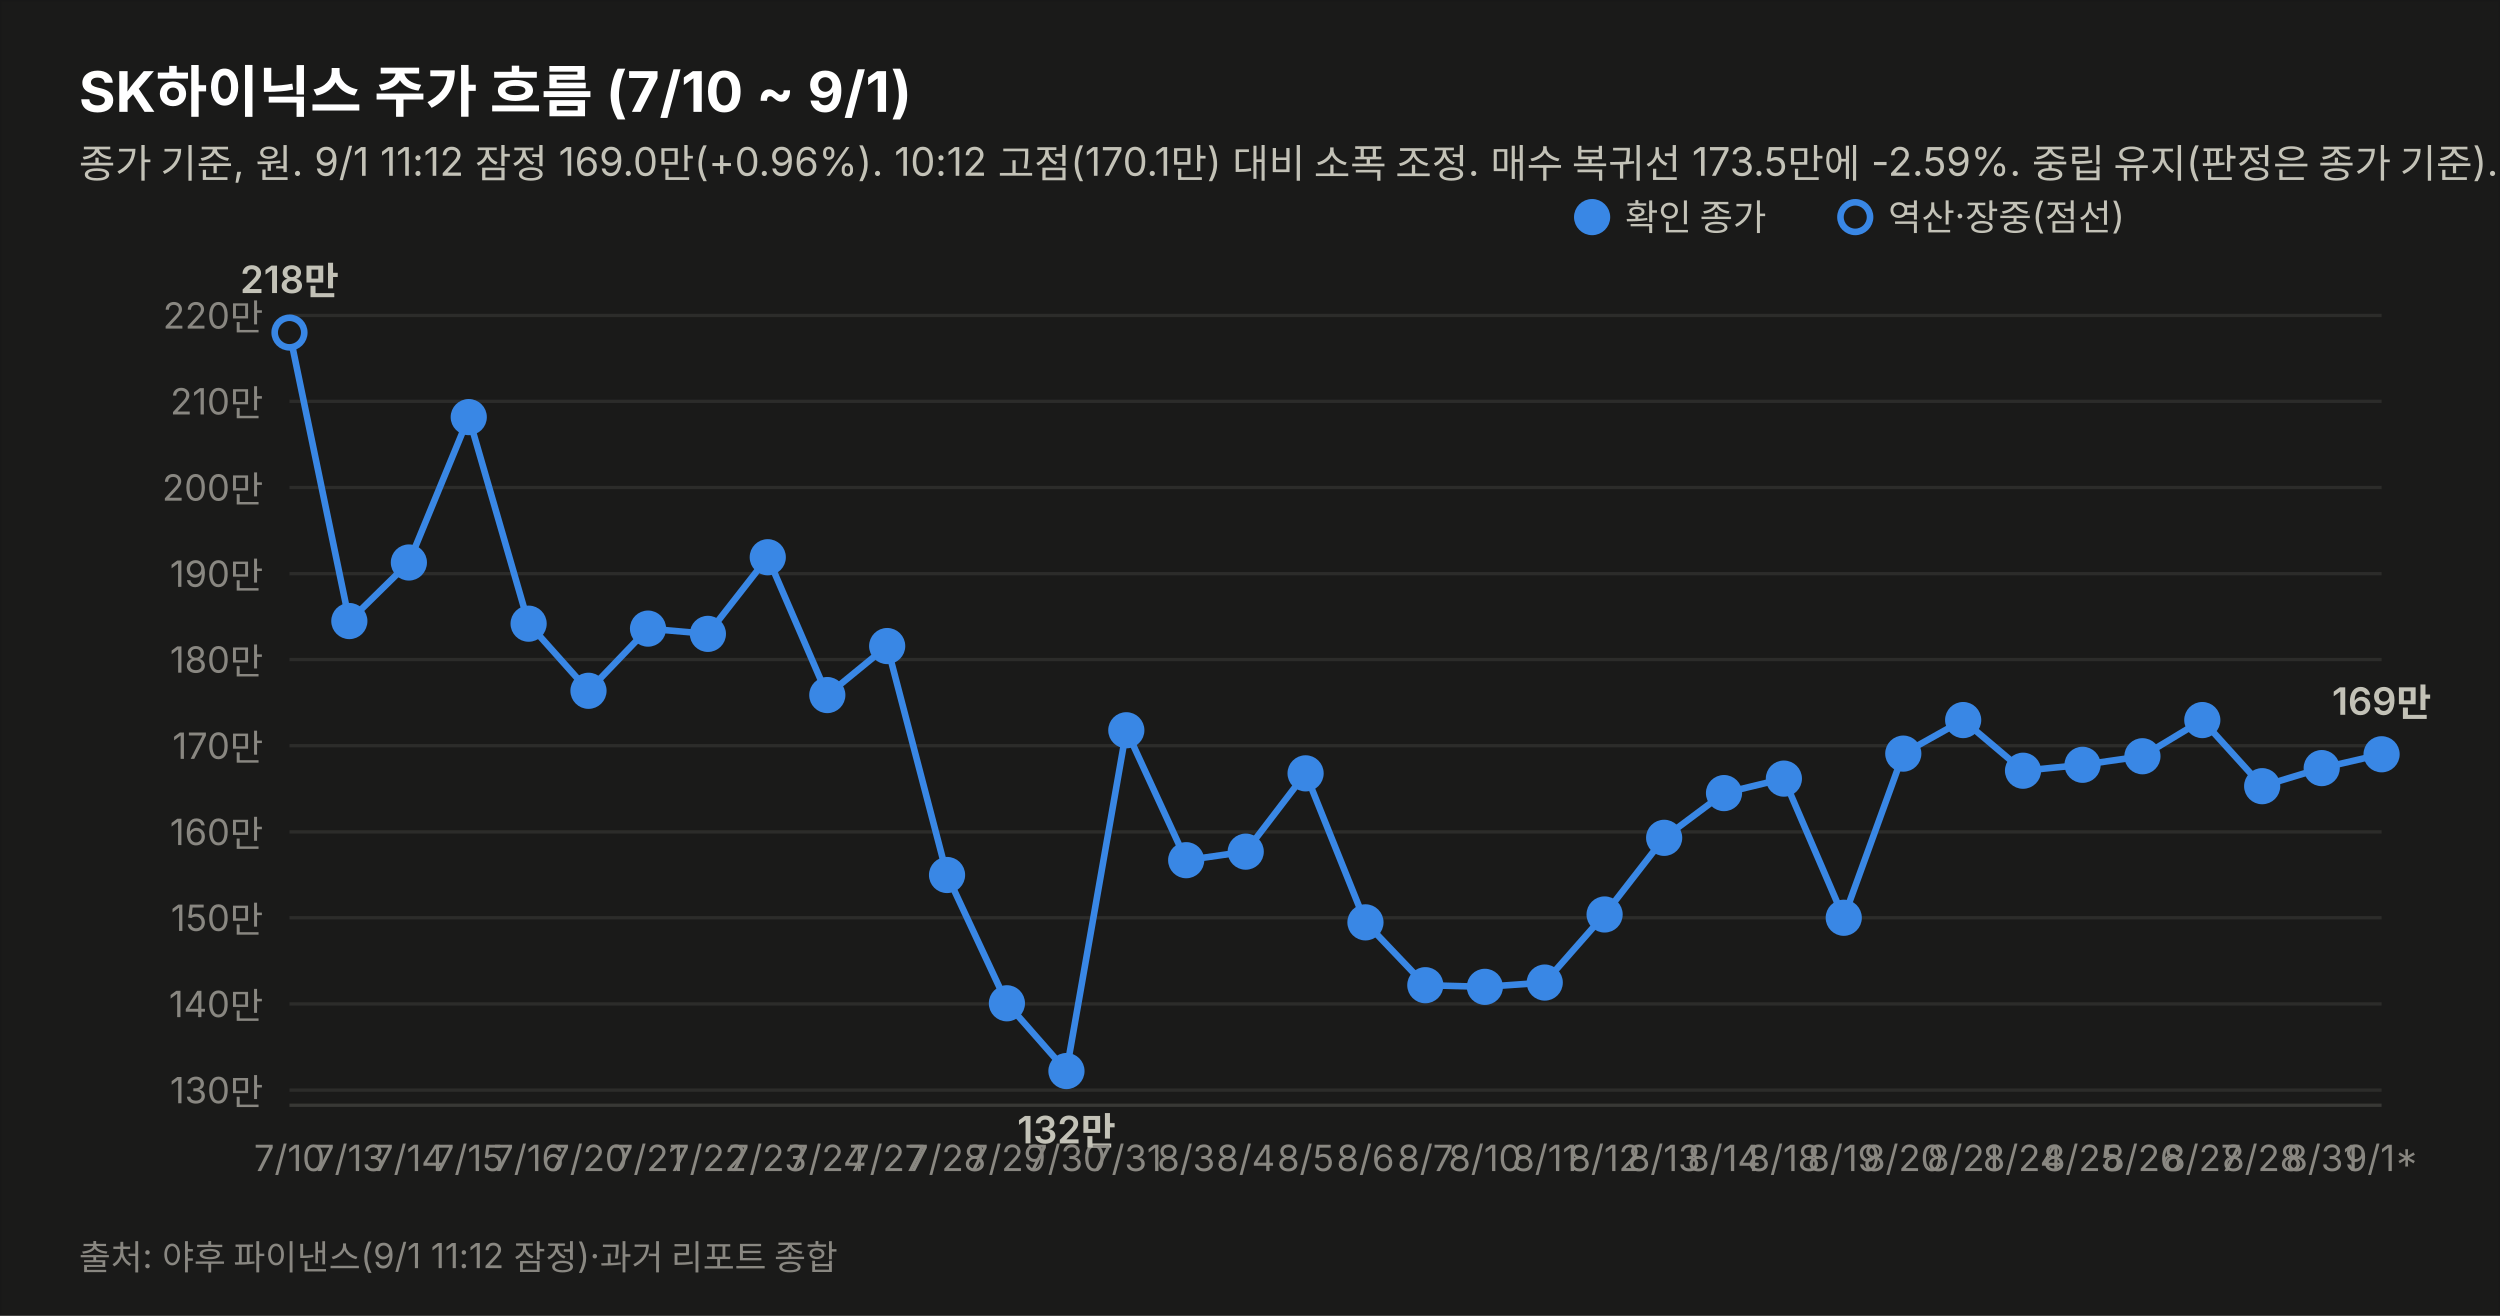
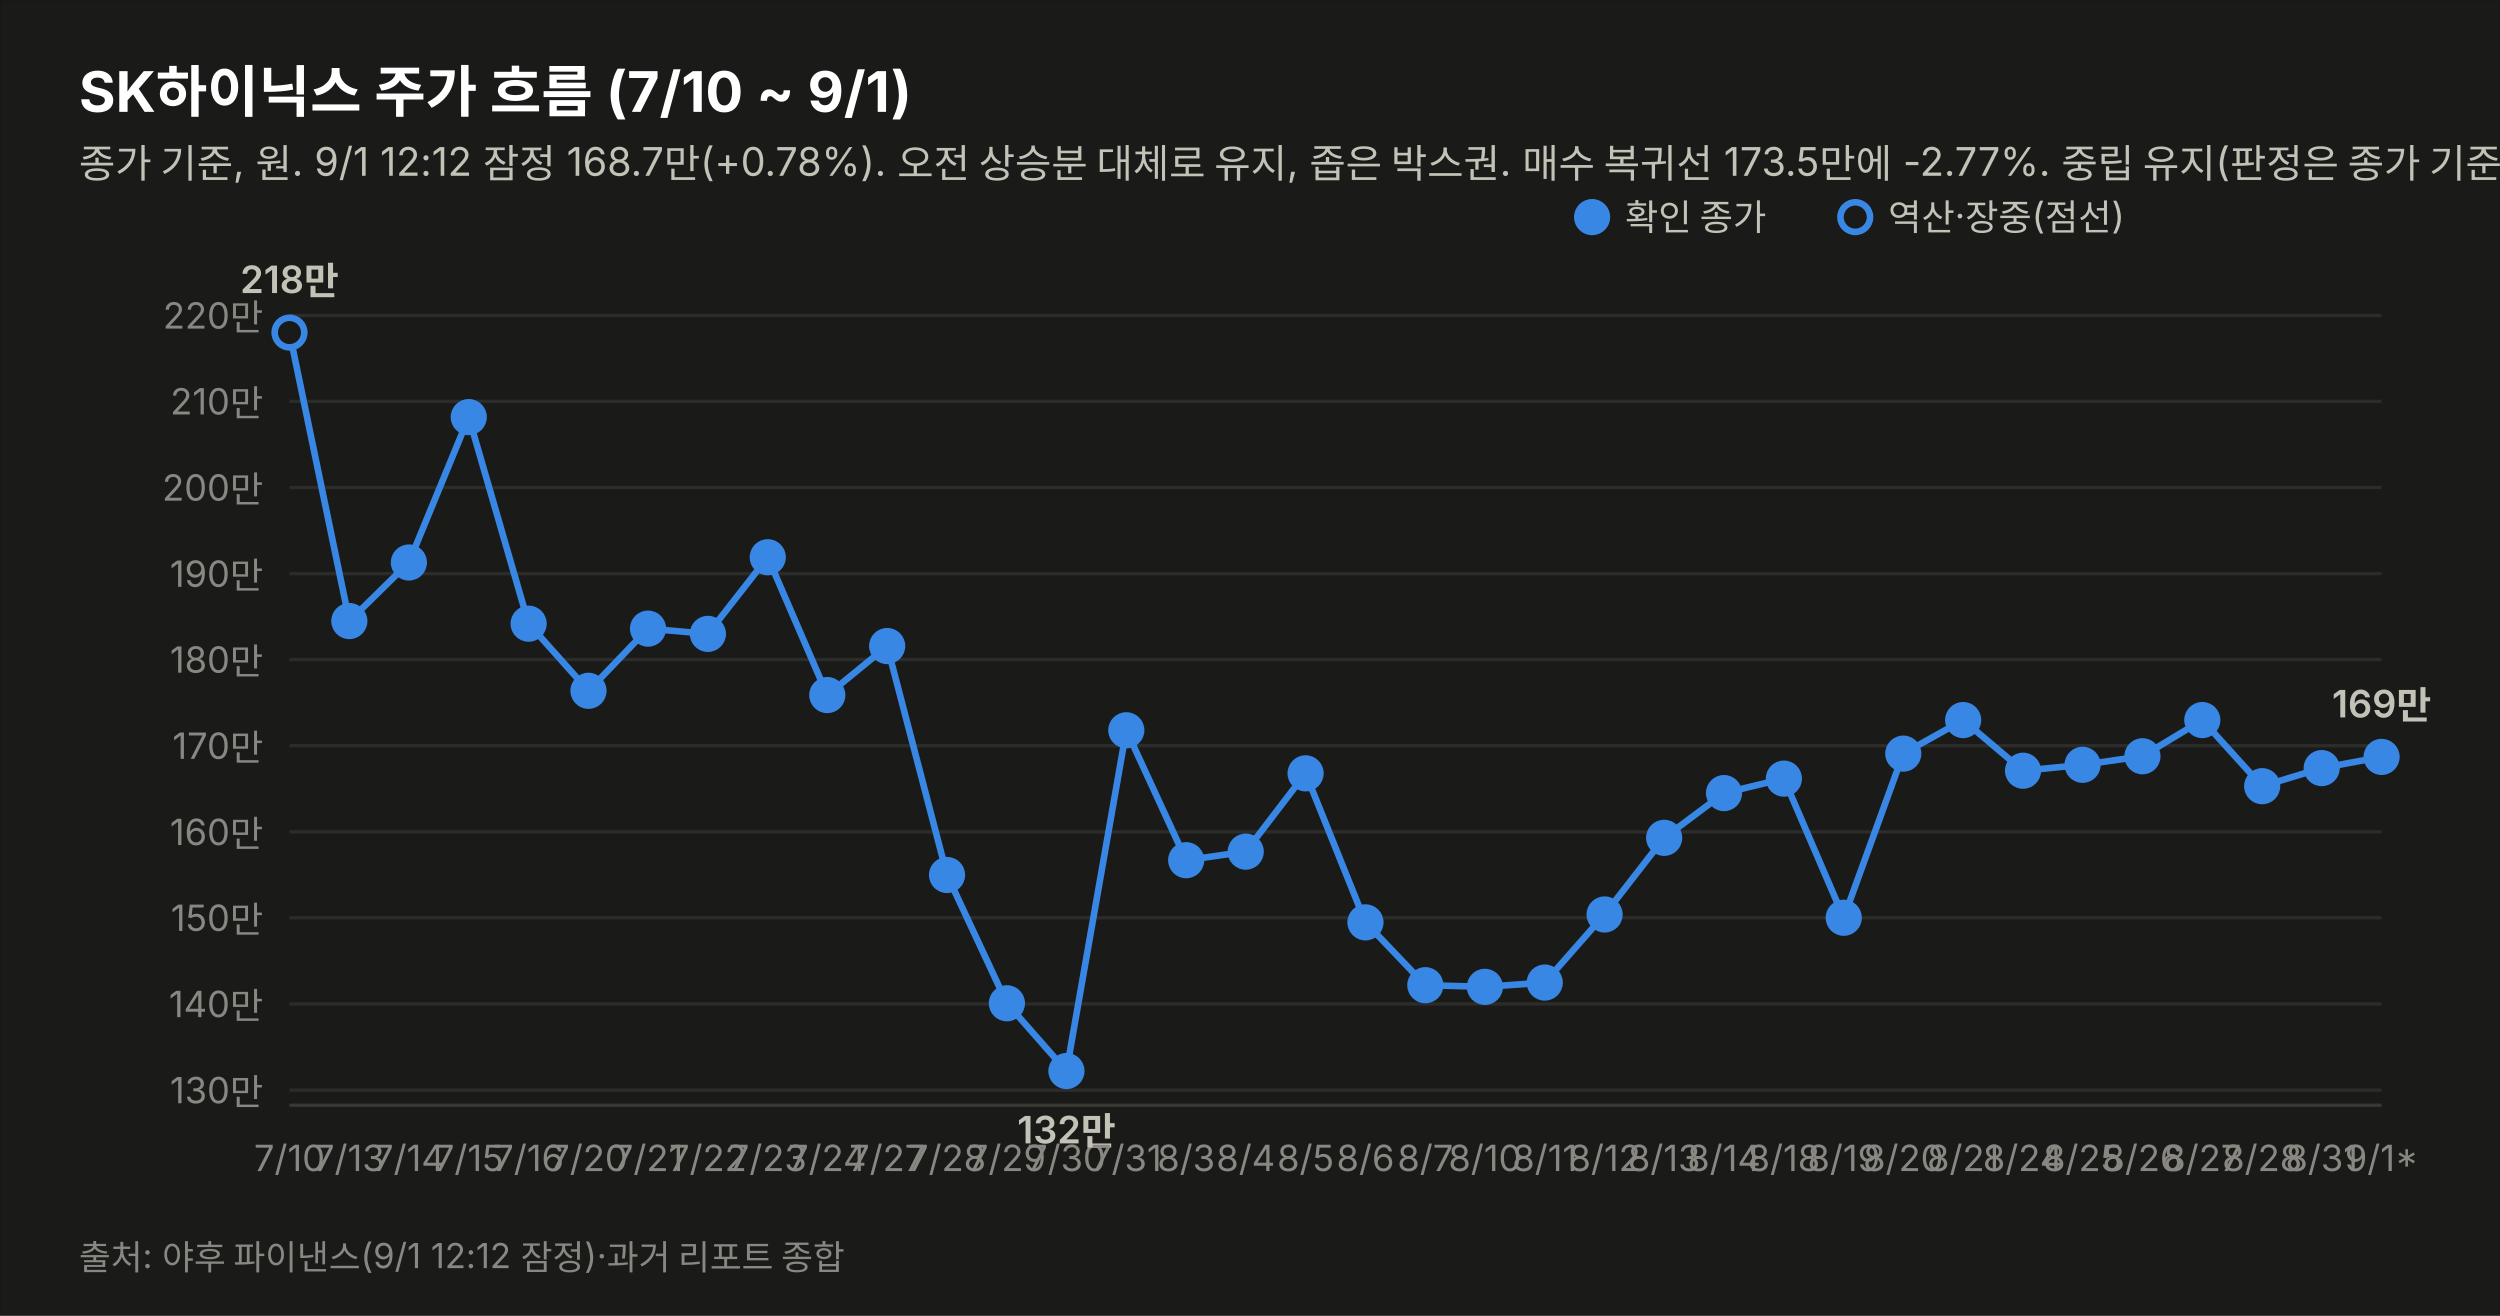
<svg xmlns="http://www.w3.org/2000/svg" width="760" height="400" viewBox="0 0 760 400" font-family="system-ui,-apple-system,&quot;Segoe UI&quot;,&quot;Malgun Gothic&quot;,&quot;Apple SD Gothic Neo&quot;,sans-serif">
  <rect width="760" height="400" fill="#1a1a19" stroke="rgba(11,11,11,0.10)" />
  <text x="24" y="34" font-size="17" font-weight="700" fill="#ffffff">SK하이닉스 주가 흐름 (7/10 ~ 9/1)</text>
-   <text x="24" y="54" font-size="12" fill="#c3c2b7">종가 기준, 원. 9/1 11:12 잠정 169.0만(+0.96%). 10:12 고점(170.1만) 대비 소폭 조정. 매수 복귀선 173.5만에 -2.59%. 중립 유지(판정은 종가 기준).</text>
+   <text x="24" y="54" font-size="12" fill="#c3c2b7">종가 기준, 원. 9/1 12:12 잠정 168.7만(+0.78%). 오전 상승분 대체로 유지, 좁은 박스권. 매수 복귀선 173.5만에 -2.77%. 중립 유지(판정은 종가 기준).</text>
  <line x1="88" y1="331.4" x2="724" y2="331.4" stroke="#2c2c2a" stroke-width="1" />
  <text x="80" y="335.4" font-size="11" fill="#898781" text-anchor="end" style="font-variant-numeric:tabular-nums">130만</text>
  <line x1="88" y1="305.2" x2="724" y2="305.2" stroke="#2c2c2a" stroke-width="1" />
  <text x="80" y="309.2" font-size="11" fill="#898781" text-anchor="end" style="font-variant-numeric:tabular-nums">140만</text>
  <line x1="88" y1="279.0" x2="724" y2="279.0" stroke="#2c2c2a" stroke-width="1" />
  <text x="80" y="283.0" font-size="11" fill="#898781" text-anchor="end" style="font-variant-numeric:tabular-nums">150만</text>
  <line x1="88" y1="252.9" x2="724" y2="252.9" stroke="#2c2c2a" stroke-width="1" />
  <text x="80" y="256.9" font-size="11" fill="#898781" text-anchor="end" style="font-variant-numeric:tabular-nums">160만</text>
  <line x1="88" y1="226.7" x2="724" y2="226.7" stroke="#2c2c2a" stroke-width="1" />
  <text x="80" y="230.7" font-size="11" fill="#898781" text-anchor="end" style="font-variant-numeric:tabular-nums">170만</text>
  <line x1="88" y1="200.5" x2="724" y2="200.5" stroke="#2c2c2a" stroke-width="1" />
  <text x="80" y="204.5" font-size="11" fill="#898781" text-anchor="end" style="font-variant-numeric:tabular-nums">180만</text>
  <line x1="88" y1="174.4" x2="724" y2="174.4" stroke="#2c2c2a" stroke-width="1" />
  <text x="80" y="178.4" font-size="11" fill="#898781" text-anchor="end" style="font-variant-numeric:tabular-nums">190만</text>
  <line x1="88" y1="148.2" x2="724" y2="148.2" stroke="#2c2c2a" stroke-width="1" />
  <text x="80" y="152.2" font-size="11" fill="#898781" text-anchor="end" style="font-variant-numeric:tabular-nums">200만</text>
  <line x1="88" y1="122.0" x2="724" y2="122.0" stroke="#2c2c2a" stroke-width="1" />
  <text x="80" y="126.0" font-size="11" fill="#898781" text-anchor="end" style="font-variant-numeric:tabular-nums">210만</text>
  <line x1="88" y1="95.9" x2="724" y2="95.9" stroke="#2c2c2a" stroke-width="1" />
  <text x="80" y="99.9" font-size="11" fill="#898781" text-anchor="end" style="font-variant-numeric:tabular-nums">220만</text>
  <line x1="88" y1="336" x2="724" y2="336" stroke="#383835" stroke-width="1" />
-   <path d="M88.0,101.1 L106.2,188.8 L124.3,171.0 L142.5,126.8 L160.7,189.6 L178.9,210.0 L197.0,191.1 L215.2,192.7 L233.4,169.4 L251.5,211.3 L269.7,196.4 L287.9,266.0 L306.1,305.0 L324.2,325.6 L342.4,222.0 L360.6,261.5 L378.7,258.9 L396.9,235.1 L415.1,280.4 L433.3,299.5 L451.4,300.0 L469.6,298.7 L487.8,278.0 L505.9,254.7 L524.1,241.1 L542.3,236.7 L560.5,279.0 L578.6,229.1 L596.8,218.9 L615.0,234.3 L633.1,232.5 L651.3,229.9 L669.5,218.9 L687.7,239.0 L705.8,233.5 L724.0,229.3" fill="none" stroke="#3987e5" stroke-width="2" />
+   <path d="M88.0,101.1 L106.2,188.8 L124.3,171.0 L142.5,126.8 L160.7,189.6 L178.9,210.0 L197.0,191.1 L215.2,192.7 L233.4,169.4 L251.5,211.3 L269.7,196.4 L287.9,266.0 L306.1,305.0 L324.2,325.6 L342.4,222.0 L360.6,261.5 L378.7,258.9 L396.9,235.1 L415.1,280.4 L433.3,299.5 L451.4,300.0 L469.6,298.7 L487.8,278.0 L505.9,254.7 L524.1,241.1 L542.3,236.7 L560.5,279.0 L578.6,229.1 L596.8,218.9 L615.0,234.3 L633.1,232.5 L651.3,229.9 L669.5,218.9 L687.7,239.0 L705.8,233.5 L724.0,230.1" fill="none" stroke="#3987e5" stroke-width="2" />
  <circle cx="88.0" cy="101.1" r="4.5" fill="#1a1a19" stroke="#3987e5" stroke-width="2" />
  <text x="88.0" y="356" font-size="11" fill="#898781" text-anchor="middle">7/10</text>
  <text x="88.0" y="89.1" font-size="11.5" font-weight="600" fill="#c3c2b7" text-anchor="middle" style="font-variant-numeric:tabular-nums">218만</text>
  <circle cx="106.2" cy="188.8" r="4.5" fill="#3987e5" stroke="#3987e5" stroke-width="2" />
  <text x="106.2" y="356" font-size="11" fill="#898781" text-anchor="middle">7/13</text>
  <circle cx="124.3" cy="171.0" r="4.5" fill="#3987e5" stroke="#3987e5" stroke-width="2" />
  <text x="124.3" y="356" font-size="11" fill="#898781" text-anchor="middle">7/14</text>
  <circle cx="142.5" cy="126.8" r="4.5" fill="#3987e5" stroke="#3987e5" stroke-width="2" />
  <text x="142.5" y="356" font-size="11" fill="#898781" text-anchor="middle">7/15</text>
  <circle cx="160.7" cy="189.6" r="4.5" fill="#3987e5" stroke="#3987e5" stroke-width="2" />
  <text x="160.7" y="356" font-size="11" fill="#898781" text-anchor="middle">7/16</text>
  <circle cx="178.9" cy="210.0" r="4.5" fill="#3987e5" stroke="#3987e5" stroke-width="2" />
  <text x="178.9" y="356" font-size="11" fill="#898781" text-anchor="middle">7/20</text>
  <circle cx="197.0" cy="191.1" r="4.5" fill="#3987e5" stroke="#3987e5" stroke-width="2" />
  <text x="197.0" y="356" font-size="11" fill="#898781" text-anchor="middle">7/21</text>
  <circle cx="215.2" cy="192.7" r="4.5" fill="#3987e5" stroke="#3987e5" stroke-width="2" />
  <text x="215.2" y="356" font-size="11" fill="#898781" text-anchor="middle">7/22</text>
  <circle cx="233.4" cy="169.4" r="4.5" fill="#3987e5" stroke="#3987e5" stroke-width="2" />
  <text x="233.4" y="356" font-size="11" fill="#898781" text-anchor="middle">7/23</text>
  <circle cx="251.5" cy="211.3" r="4.5" fill="#3987e5" stroke="#3987e5" stroke-width="2" />
  <text x="251.5" y="356" font-size="11" fill="#898781" text-anchor="middle">7/24</text>
  <circle cx="269.7" cy="196.4" r="4.5" fill="#3987e5" stroke="#3987e5" stroke-width="2" />
  <text x="269.7" y="356" font-size="11" fill="#898781" text-anchor="middle">7/27</text>
  <circle cx="287.9" cy="266.0" r="4.5" fill="#3987e5" stroke="#3987e5" stroke-width="2" />
  <text x="287.9" y="356" font-size="11" fill="#898781" text-anchor="middle">7/28</text>
  <circle cx="306.1" cy="305.0" r="4.5" fill="#3987e5" stroke="#3987e5" stroke-width="2" />
  <text x="306.1" y="356" font-size="11" fill="#898781" text-anchor="middle">7/29</text>
  <circle cx="324.2" cy="325.6" r="4.5" fill="#3987e5" stroke="#3987e5" stroke-width="2" />
  <text x="324.2" y="356" font-size="11" fill="#898781" text-anchor="middle">7/30</text>
  <text x="324.2" y="347.6" font-size="11.5" font-weight="600" fill="#c3c2b7" text-anchor="middle" style="font-variant-numeric:tabular-nums">132만</text>
  <circle cx="342.4" cy="222.0" r="4.5" fill="#3987e5" stroke="#3987e5" stroke-width="2" />
  <text x="342.4" y="356" font-size="11" fill="#898781" text-anchor="middle">7/31</text>
  <circle cx="360.6" cy="261.5" r="4.5" fill="#3987e5" stroke="#3987e5" stroke-width="2" />
  <text x="360.6" y="356" font-size="11" fill="#898781" text-anchor="middle">8/3</text>
  <circle cx="378.7" cy="258.9" r="4.5" fill="#3987e5" stroke="#3987e5" stroke-width="2" />
  <text x="378.7" y="356" font-size="11" fill="#898781" text-anchor="middle">8/4</text>
  <circle cx="396.9" cy="235.1" r="4.5" fill="#3987e5" stroke="#3987e5" stroke-width="2" />
  <text x="396.9" y="356" font-size="11" fill="#898781" text-anchor="middle">8/5</text>
  <circle cx="415.1" cy="280.4" r="4.5" fill="#3987e5" stroke="#3987e5" stroke-width="2" />
  <text x="415.1" y="356" font-size="11" fill="#898781" text-anchor="middle">8/6</text>
  <circle cx="433.3" cy="299.5" r="4.5" fill="#3987e5" stroke="#3987e5" stroke-width="2" />
  <text x="433.3" y="356" font-size="11" fill="#898781" text-anchor="middle">8/7</text>
  <circle cx="451.4" cy="300.0" r="4.5" fill="#3987e5" stroke="#3987e5" stroke-width="2" />
  <text x="451.4" y="356" font-size="11" fill="#898781" text-anchor="middle">8/10</text>
  <circle cx="469.6" cy="298.7" r="4.5" fill="#3987e5" stroke="#3987e5" stroke-width="2" />
  <text x="469.6" y="356" font-size="11" fill="#898781" text-anchor="middle">8/11</text>
  <circle cx="487.8" cy="278.0" r="4.5" fill="#3987e5" stroke="#3987e5" stroke-width="2" />
  <text x="487.8" y="356" font-size="11" fill="#898781" text-anchor="middle">8/12</text>
  <circle cx="505.9" cy="254.7" r="4.5" fill="#3987e5" stroke="#3987e5" stroke-width="2" />
  <text x="505.9" y="356" font-size="11" fill="#898781" text-anchor="middle">8/13</text>
  <circle cx="524.1" cy="241.1" r="4.5" fill="#3987e5" stroke="#3987e5" stroke-width="2" />
  <text x="524.1" y="356" font-size="11" fill="#898781" text-anchor="middle">8/14</text>
  <circle cx="542.3" cy="236.7" r="4.5" fill="#3987e5" stroke="#3987e5" stroke-width="2" />
  <text x="542.3" y="356" font-size="11" fill="#898781" text-anchor="middle">8/18</text>
  <circle cx="560.5" cy="279.0" r="4.5" fill="#3987e5" stroke="#3987e5" stroke-width="2" />
  <text x="560.5" y="356" font-size="11" fill="#898781" text-anchor="middle">8/19</text>
  <circle cx="578.6" cy="229.1" r="4.5" fill="#3987e5" stroke="#3987e5" stroke-width="2" />
  <text x="578.6" y="356" font-size="11" fill="#898781" text-anchor="middle">8/20</text>
  <circle cx="596.8" cy="218.9" r="4.5" fill="#3987e5" stroke="#3987e5" stroke-width="2" />
  <text x="596.8" y="356" font-size="11" fill="#898781" text-anchor="middle">8/21</text>
  <circle cx="615.0" cy="234.3" r="4.5" fill="#3987e5" stroke="#3987e5" stroke-width="2" />
  <text x="615.0" y="356" font-size="11" fill="#898781" text-anchor="middle">8/24</text>
  <circle cx="633.1" cy="232.5" r="4.5" fill="#3987e5" stroke="#3987e5" stroke-width="2" />
  <text x="633.1" y="356" font-size="11" fill="#898781" text-anchor="middle">8/25</text>
  <circle cx="651.3" cy="229.9" r="4.5" fill="#3987e5" stroke="#3987e5" stroke-width="2" />
  <text x="651.3" y="356" font-size="11" fill="#898781" text-anchor="middle">8/26</text>
  <circle cx="669.5" cy="218.9" r="4.5" fill="#3987e5" stroke="#3987e5" stroke-width="2" />
  <text x="669.5" y="356" font-size="11" fill="#898781" text-anchor="middle">8/27</text>
  <circle cx="687.7" cy="239.0" r="4.5" fill="#3987e5" stroke="#3987e5" stroke-width="2" />
  <text x="687.7" y="356" font-size="11" fill="#898781" text-anchor="middle">8/28</text>
  <circle cx="705.8" cy="233.5" r="4.5" fill="#3987e5" stroke="#3987e5" stroke-width="2" />
  <text x="705.8" y="356" font-size="11" fill="#898781" text-anchor="middle">8/31</text>
-   <circle cx="724.0" cy="229.3" r="4.5" fill="#3987e5" stroke="#3987e5" stroke-width="2" />
+   <circle cx="724.0" cy="230.1" r="4.5" fill="#3987e5" stroke="#3987e5" stroke-width="2" />
  <text x="724.0" y="356" font-size="11" fill="#898781" text-anchor="middle">9/1*</text>
-   <text x="724.0" y="217.3" font-size="11.5" font-weight="600" fill="#c3c2b7" text-anchor="middle" style="font-variant-numeric:tabular-nums">169만</text>
+   <text x="724.0" y="218.1" font-size="11.5" font-weight="600" fill="#c3c2b7" text-anchor="middle" style="font-variant-numeric:tabular-nums">169만</text>
  <circle cx="484" cy="66" r="4.5" fill="#3987e5" stroke="#3987e5" stroke-width="2" />
  <text x="494" y="70" font-size="11" fill="#c3c2b7">확인 종가</text>
  <circle cx="564" cy="66" r="4.5" fill="#1a1a19" stroke="#3987e5" stroke-width="2" />
  <text x="574" y="70" font-size="11" fill="#c3c2b7">역산·장중(점선)</text>
-   <text x="24" y="386" font-size="10.5" fill="#898781">출처: 야후 파이낸스(9/1 11:12 잠정)·과거 리포트 종합</text>
+   <text x="24" y="386" font-size="10.5" fill="#898781">출처: 야후 파이낸스(9/1 12:12 잠정)·과거 리포트 종합</text>
</svg>
